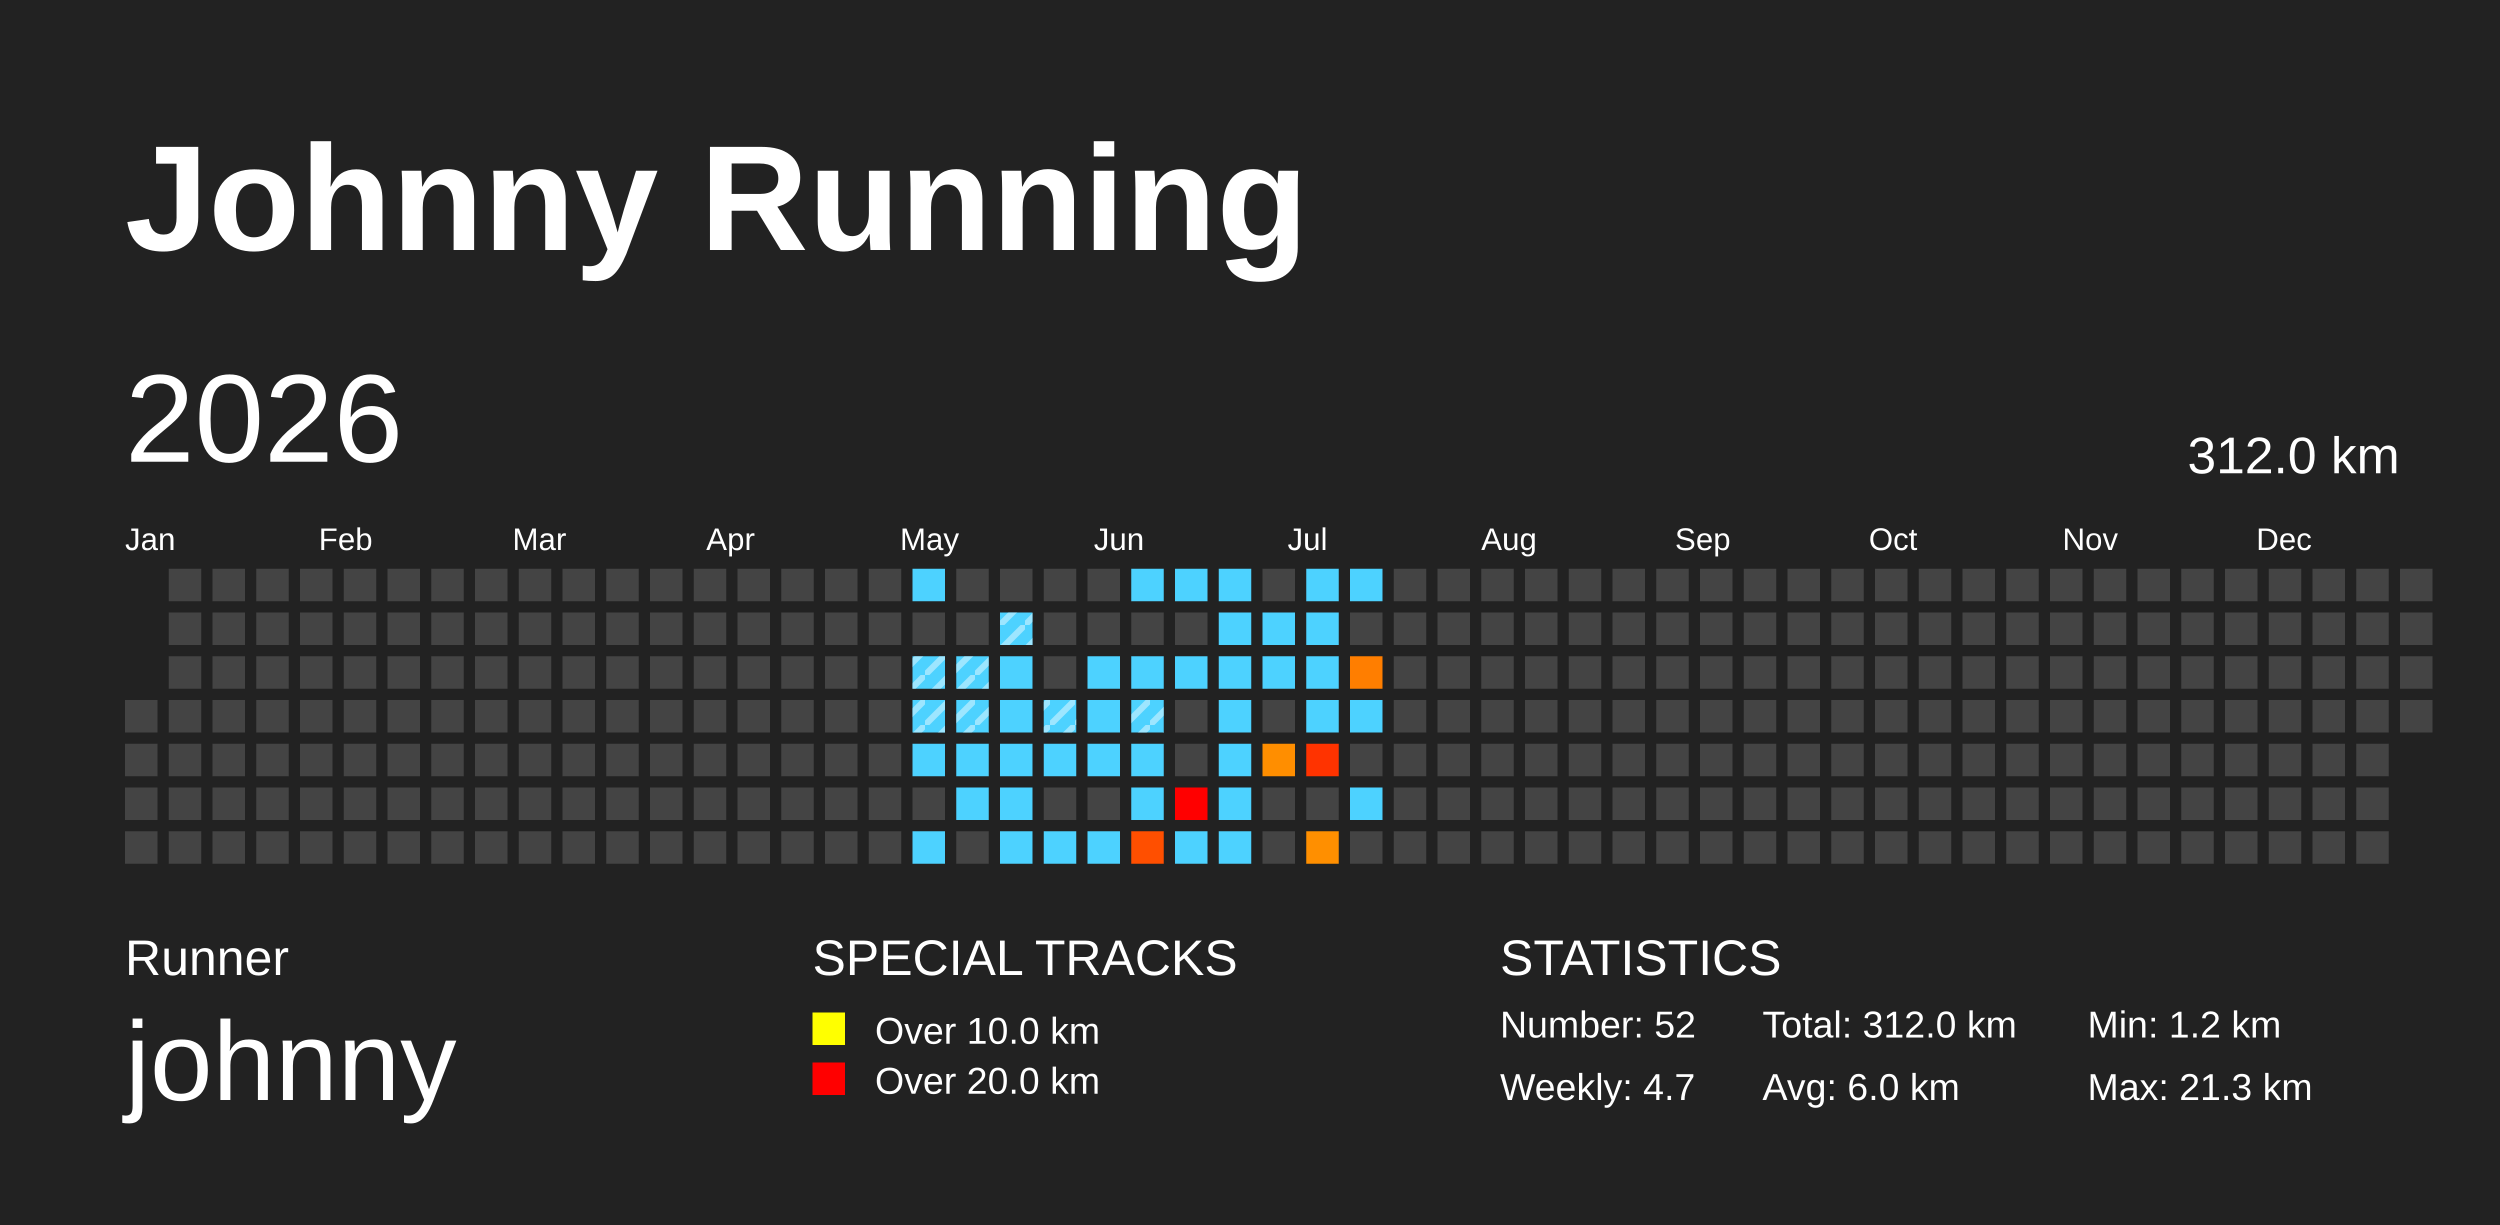
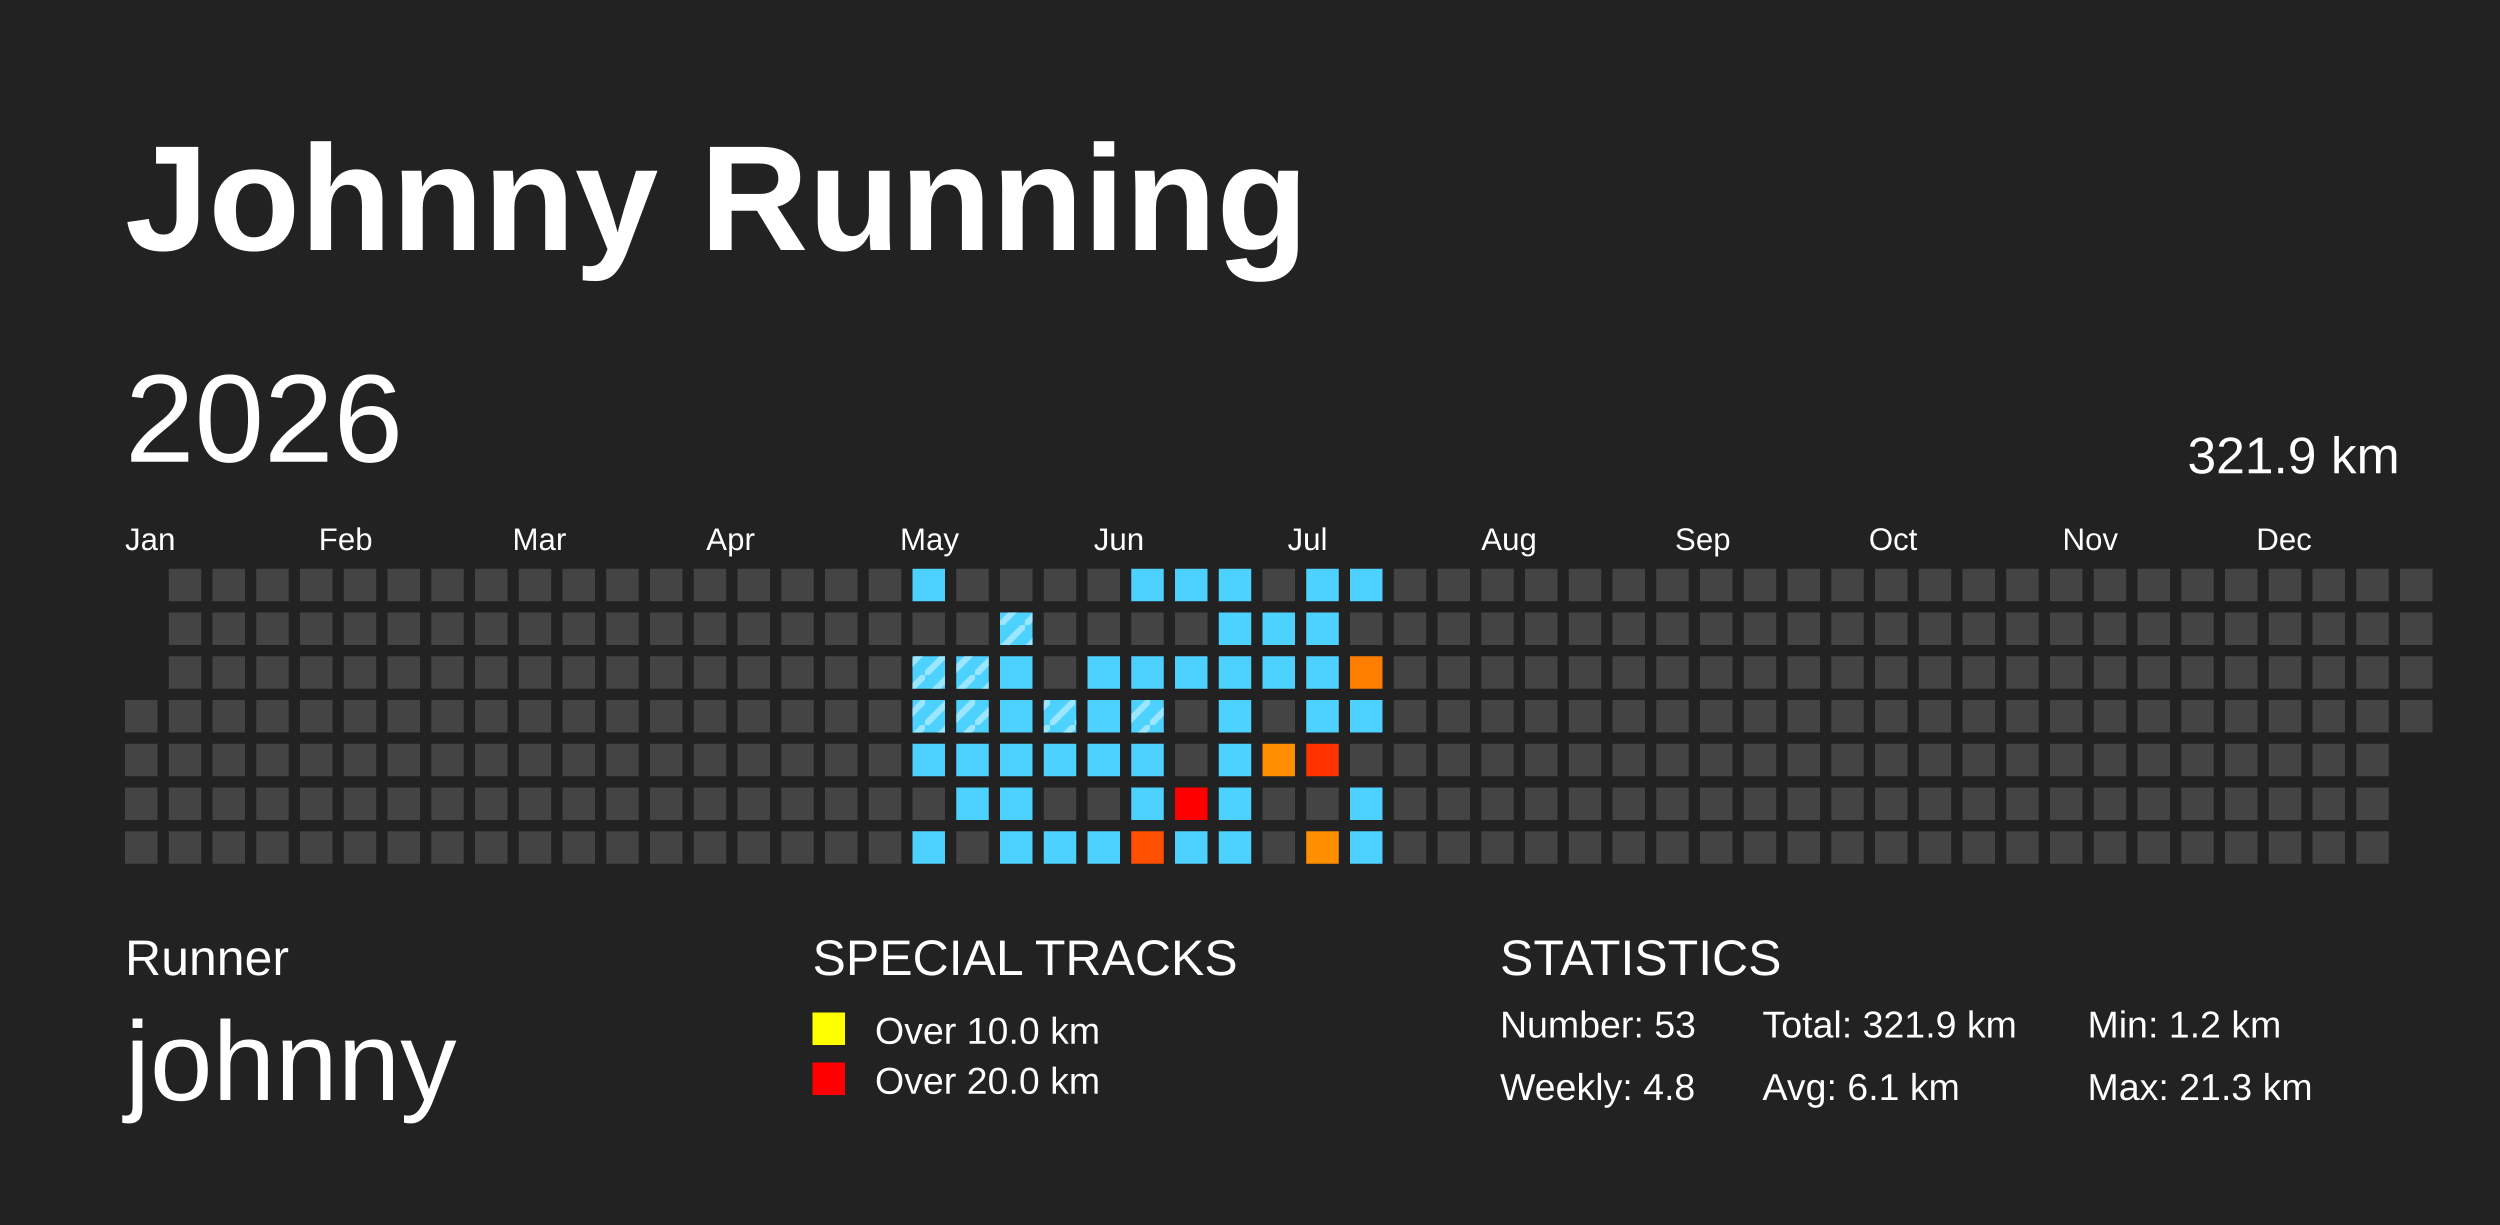
<svg xmlns="http://www.w3.org/2000/svg" baseProfile="full" height="98mm" version="1.1" viewBox="0,0,200,98" width="200mm">
  <defs>
    <pattern height="2" id="indoor-stripe" patternUnits="userSpaceOnUse" width="2">
      <line stroke="white" stroke-opacity="0.45" stroke-width="0.5" x1="0" x2="2" y1="2" y2="0" />
    </pattern>
  </defs>
  <rect fill="#222222" height="98" width="200" x="0" y="0" />
  <text fill="#FFFFFF" style="font-size:12px; font-family:Arial; font-weight:bold;" x="10" y="20">Johnny Running</text>
  <text fill="#FFFFFF" style="font-size:4px; font-family:Arial" x="10" y="78">Runner</text>
  <text fill="#FFFFFF" style="font-size:9px; font-family:Arial" x="10" y="88">johnny</text>
  <text fill="#FFFFFF" style="font-size:4px; font-family:Arial" x="65" y="78">SPECIAL TRACKS</text>
  <rect fill="yellow" height="2.6" width="2.6" x="65" y="81" />
  <text fill="#FFFFFF" style="font-size:3px; font-family:Arial" x="70" y="83.5">Over 10.0 km</text>
  <rect fill="red" height="2.6" width="2.6" x="65" y="85" />
  <text fill="#FFFFFF" style="font-size:3px; font-family:Arial" x="70" y="87.5">Over 20.0 km</text>
  <text fill="#FFFFFF" style="font-size:4px; font-family:Arial" x="120" y="78">STATISTICS</text>
-   <text fill="#FFFFFF" style="font-size:3px; font-family:Arial" x="120" y="83">Number: 52</text>
-   <text fill="#FFFFFF" style="font-size:3px; font-family:Arial" x="120" y="88">Weekly: 4.7</text>
-   <text fill="#FFFFFF" style="font-size:3px; font-family:Arial" x="141" y="83">Total: 312.0 km</text>
-   <text fill="#FFFFFF" style="font-size:3px; font-family:Arial" x="141" y="88">Avg: 6.0 km</text>
+   <text fill="#FFFFFF" style="font-size:3px; font-family:Arial" x="120" y="83">Number: 53</text>
+   <text fill="#FFFFFF" style="font-size:3px; font-family:Arial" x="120" y="88">Weekly: 4.8</text>
+   <text fill="#FFFFFF" style="font-size:3px; font-family:Arial" x="141" y="83">Total: 321.9 km</text>
+   <text fill="#FFFFFF" style="font-size:3px; font-family:Arial" x="141" y="88">Avg: 6.1 km</text>
  <text fill="#FFFFFF" style="font-size:3px; font-family:Arial" x="167" y="83">Min: 1.2 km</text>
  <text fill="#FFFFFF" style="font-size:3px; font-family:Arial" x="167" y="88">Max: 21.3 km</text>
  <text dominant-baseline="hanging" fill="#FFFFFF" style="font-size:10.0px; font-family:Arial;" x="10" y="30">2026</text>
-   <text dominant-baseline="hanging" fill="#FFFFFF" style="font-size:4.125px; font-family:Arial;" x="175" y="35">312.0 km</text>
+   <text dominant-baseline="hanging" fill="#FFFFFF" style="font-size:4.125px; font-family:Arial;" x="175" y="35">321.9 km</text>
  <text fill="#FFFFFF" style="font-size:2.5px; font-family:Arial" x="10.0" y="44">Jan</text>
  <text fill="#FFFFFF" style="font-size:2.5px; font-family:Arial" x="25.5" y="44">Feb</text>
  <text fill="#FFFFFF" style="font-size:2.5px; font-family:Arial" x="41.0" y="44">Mar</text>
  <text fill="#FFFFFF" style="font-size:2.5px; font-family:Arial" x="56.5" y="44">Apr</text>
  <text fill="#FFFFFF" style="font-size:2.5px; font-family:Arial" x="72.0" y="44">May</text>
  <text fill="#FFFFFF" style="font-size:2.5px; font-family:Arial" x="87.5" y="44">Jun</text>
  <text fill="#FFFFFF" style="font-size:2.5px; font-family:Arial" x="103.0" y="44">Jul</text>
  <text fill="#FFFFFF" style="font-size:2.5px; font-family:Arial" x="118.5" y="44">Aug</text>
  <text fill="#FFFFFF" style="font-size:2.5px; font-family:Arial" x="134.0" y="44">Sep</text>
  <text fill="#FFFFFF" style="font-size:2.5px; font-family:Arial" x="149.5" y="44">Oct</text>
  <text fill="#FFFFFF" style="font-size:2.5px; font-family:Arial" x="165.0" y="44">Nov</text>
  <text fill="#FFFFFF" style="font-size:2.5px; font-family:Arial" x="180.5" y="44">Dec</text>
  <rect fill="#444444" height="2.6" width="2.6" x="10.0" y="56.0" />
  <rect fill="#444444" height="2.6" width="2.6" x="10.0" y="59.5" />
  <rect fill="#444444" height="2.6" width="2.6" x="10.0" y="63.0" />
  <rect fill="#444444" height="2.6" width="2.6" x="10.0" y="66.5" />
  <rect fill="#444444" height="2.6" width="2.6" x="13.5" y="45.5" />
  <rect fill="#444444" height="2.6" width="2.6" x="13.5" y="49.0" />
  <rect fill="#444444" height="2.6" width="2.6" x="13.5" y="52.5" />
  <rect fill="#444444" height="2.6" width="2.6" x="13.5" y="56.0" />
  <rect fill="#444444" height="2.6" width="2.6" x="13.5" y="59.5" />
  <rect fill="#444444" height="2.6" width="2.6" x="13.5" y="63.0" />
  <rect fill="#444444" height="2.6" width="2.6" x="13.5" y="66.5" />
  <rect fill="#444444" height="2.6" width="2.6" x="17.0" y="45.5" />
  <rect fill="#444444" height="2.6" width="2.6" x="17.0" y="49.0" />
  <rect fill="#444444" height="2.6" width="2.6" x="17.0" y="52.5" />
  <rect fill="#444444" height="2.6" width="2.6" x="17.0" y="56.0" />
  <rect fill="#444444" height="2.6" width="2.6" x="17.0" y="59.5" />
  <rect fill="#444444" height="2.6" width="2.6" x="17.0" y="63.0" />
  <rect fill="#444444" height="2.6" width="2.6" x="17.0" y="66.5" />
  <rect fill="#444444" height="2.6" width="2.6" x="20.5" y="45.5" />
  <rect fill="#444444" height="2.6" width="2.6" x="20.5" y="49.0" />
  <rect fill="#444444" height="2.6" width="2.6" x="20.5" y="52.5" />
  <rect fill="#444444" height="2.6" width="2.6" x="20.5" y="56.0" />
  <rect fill="#444444" height="2.6" width="2.6" x="20.5" y="59.5" />
  <rect fill="#444444" height="2.6" width="2.6" x="20.5" y="63.0" />
  <rect fill="#444444" height="2.6" width="2.6" x="20.5" y="66.5" />
  <rect fill="#444444" height="2.6" width="2.6" x="24.0" y="45.5" />
  <rect fill="#444444" height="2.6" width="2.6" x="24.0" y="49.0" />
  <rect fill="#444444" height="2.6" width="2.6" x="24.0" y="52.5" />
  <rect fill="#444444" height="2.6" width="2.6" x="24.0" y="56.0" />
  <rect fill="#444444" height="2.6" width="2.6" x="24.0" y="59.5" />
  <rect fill="#444444" height="2.6" width="2.6" x="24.0" y="63.0" />
  <rect fill="#444444" height="2.6" width="2.6" x="24.0" y="66.5" />
  <rect fill="#444444" height="2.6" width="2.6" x="27.5" y="45.5" />
  <rect fill="#444444" height="2.6" width="2.6" x="27.5" y="49.0" />
  <rect fill="#444444" height="2.6" width="2.6" x="27.5" y="52.5" />
  <rect fill="#444444" height="2.6" width="2.6" x="27.5" y="56.0" />
  <rect fill="#444444" height="2.6" width="2.6" x="27.5" y="59.5" />
  <rect fill="#444444" height="2.6" width="2.6" x="27.5" y="63.0" />
  <rect fill="#444444" height="2.6" width="2.6" x="27.5" y="66.5" />
  <rect fill="#444444" height="2.6" width="2.6" x="31.0" y="45.5" />
  <rect fill="#444444" height="2.6" width="2.6" x="31.0" y="49.0" />
  <rect fill="#444444" height="2.6" width="2.6" x="31.0" y="52.5" />
  <rect fill="#444444" height="2.6" width="2.6" x="31.0" y="56.0" />
  <rect fill="#444444" height="2.6" width="2.6" x="31.0" y="59.5" />
  <rect fill="#444444" height="2.6" width="2.6" x="31.0" y="63.0" />
  <rect fill="#444444" height="2.6" width="2.6" x="31.0" y="66.5" />
  <rect fill="#444444" height="2.6" width="2.6" x="34.5" y="45.5" />
  <rect fill="#444444" height="2.6" width="2.6" x="34.5" y="49.0" />
  <rect fill="#444444" height="2.6" width="2.6" x="34.5" y="52.5" />
  <rect fill="#444444" height="2.6" width="2.6" x="34.5" y="56.0" />
  <rect fill="#444444" height="2.6" width="2.6" x="34.5" y="59.5" />
  <rect fill="#444444" height="2.6" width="2.6" x="34.5" y="63.0" />
  <rect fill="#444444" height="2.6" width="2.6" x="34.5" y="66.5" />
  <rect fill="#444444" height="2.6" width="2.6" x="38.0" y="45.5" />
  <rect fill="#444444" height="2.6" width="2.6" x="38.0" y="49.0" />
  <rect fill="#444444" height="2.6" width="2.6" x="38.0" y="52.5" />
  <rect fill="#444444" height="2.6" width="2.6" x="38.0" y="56.0" />
  <rect fill="#444444" height="2.6" width="2.6" x="38.0" y="59.5" />
  <rect fill="#444444" height="2.6" width="2.6" x="38.0" y="63.0" />
  <rect fill="#444444" height="2.6" width="2.6" x="38.0" y="66.5" />
  <rect fill="#444444" height="2.6" width="2.6" x="41.5" y="45.5" />
  <rect fill="#444444" height="2.6" width="2.6" x="41.5" y="49.0" />
  <rect fill="#444444" height="2.6" width="2.6" x="41.5" y="52.5" />
  <rect fill="#444444" height="2.6" width="2.6" x="41.5" y="56.0" />
  <rect fill="#444444" height="2.6" width="2.6" x="41.5" y="59.5" />
  <rect fill="#444444" height="2.6" width="2.6" x="41.5" y="63.0" />
  <rect fill="#444444" height="2.6" width="2.6" x="41.5" y="66.5" />
  <rect fill="#444444" height="2.6" width="2.6" x="45.0" y="45.5" />
  <rect fill="#444444" height="2.6" width="2.6" x="45.0" y="49.0" />
  <rect fill="#444444" height="2.6" width="2.6" x="45.0" y="52.5" />
  <rect fill="#444444" height="2.6" width="2.6" x="45.0" y="56.0" />
  <rect fill="#444444" height="2.6" width="2.6" x="45.0" y="59.5" />
  <rect fill="#444444" height="2.6" width="2.6" x="45.0" y="63.0" />
  <rect fill="#444444" height="2.6" width="2.6" x="45.0" y="66.5" />
  <rect fill="#444444" height="2.6" width="2.6" x="48.5" y="45.5" />
  <rect fill="#444444" height="2.6" width="2.6" x="48.5" y="49.0" />
  <rect fill="#444444" height="2.6" width="2.6" x="48.5" y="52.5" />
  <rect fill="#444444" height="2.6" width="2.6" x="48.5" y="56.0" />
  <rect fill="#444444" height="2.6" width="2.6" x="48.5" y="59.5" />
  <rect fill="#444444" height="2.6" width="2.6" x="48.5" y="63.0" />
  <rect fill="#444444" height="2.6" width="2.6" x="48.5" y="66.5" />
  <rect fill="#444444" height="2.6" width="2.6" x="52.0" y="45.5" />
  <rect fill="#444444" height="2.6" width="2.6" x="52.0" y="49.0" />
  <rect fill="#444444" height="2.6" width="2.6" x="52.0" y="52.5" />
  <rect fill="#444444" height="2.6" width="2.6" x="52.0" y="56.0" />
  <rect fill="#444444" height="2.6" width="2.6" x="52.0" y="59.5" />
  <rect fill="#444444" height="2.6" width="2.6" x="52.0" y="63.0" />
  <rect fill="#444444" height="2.6" width="2.6" x="52.0" y="66.5" />
  <rect fill="#444444" height="2.6" width="2.6" x="55.5" y="45.5" />
  <rect fill="#444444" height="2.6" width="2.6" x="55.5" y="49.0" />
  <rect fill="#444444" height="2.6" width="2.6" x="55.5" y="52.5" />
  <rect fill="#444444" height="2.6" width="2.6" x="55.5" y="56.0" />
  <rect fill="#444444" height="2.6" width="2.6" x="55.5" y="59.5" />
  <rect fill="#444444" height="2.6" width="2.6" x="55.5" y="63.0" />
  <rect fill="#444444" height="2.6" width="2.6" x="55.5" y="66.5" />
  <rect fill="#444444" height="2.6" width="2.6" x="59.0" y="45.5" />
  <rect fill="#444444" height="2.6" width="2.6" x="59.0" y="49.0" />
  <rect fill="#444444" height="2.6" width="2.6" x="59.0" y="52.5" />
  <rect fill="#444444" height="2.6" width="2.6" x="59.0" y="56.0" />
  <rect fill="#444444" height="2.6" width="2.6" x="59.0" y="59.5" />
  <rect fill="#444444" height="2.6" width="2.6" x="59.0" y="63.0" />
  <rect fill="#444444" height="2.6" width="2.6" x="59.0" y="66.5" />
  <rect fill="#444444" height="2.6" width="2.6" x="62.5" y="45.5" />
  <rect fill="#444444" height="2.6" width="2.6" x="62.5" y="49.0" />
  <rect fill="#444444" height="2.6" width="2.6" x="62.5" y="52.5" />
  <rect fill="#444444" height="2.6" width="2.6" x="62.5" y="56.0" />
  <rect fill="#444444" height="2.6" width="2.6" x="62.5" y="59.5" />
  <rect fill="#444444" height="2.6" width="2.6" x="62.5" y="63.0" />
  <rect fill="#444444" height="2.6" width="2.6" x="62.5" y="66.5" />
  <rect fill="#444444" height="2.6" width="2.6" x="66.0" y="45.5" />
  <rect fill="#444444" height="2.6" width="2.6" x="66.0" y="49.0" />
  <rect fill="#444444" height="2.6" width="2.6" x="66.0" y="52.5" />
  <rect fill="#444444" height="2.6" width="2.6" x="66.0" y="56.0" />
  <rect fill="#444444" height="2.6" width="2.6" x="66.0" y="59.5" />
  <rect fill="#444444" height="2.6" width="2.6" x="66.0" y="63.0" />
  <rect fill="#444444" height="2.6" width="2.6" x="66.0" y="66.5" />
  <rect fill="#444444" height="2.6" width="2.6" x="69.5" y="45.5" />
  <rect fill="#444444" height="2.6" width="2.6" x="69.5" y="49.0" />
  <rect fill="#444444" height="2.6" width="2.6" x="69.5" y="52.5" />
  <rect fill="#444444" height="2.6" width="2.6" x="69.5" y="56.0" />
  <rect fill="#444444" height="2.6" width="2.6" x="69.5" y="59.5" />
  <rect fill="#444444" height="2.6" width="2.6" x="69.5" y="63.0" />
  <rect fill="#444444" height="2.6" width="2.6" x="69.5" y="66.5" />
  <rect fill="#4dd2ff" height="2.6" width="2.6" x="73.0" y="45.5" />
  <rect fill="#444444" height="2.6" width="2.6" x="73.0" y="49.0" />
  <rect fill="#4dd2ff" height="2.6" width="2.6" x="73.0" y="52.5" />
  <rect fill="url(#indoor-stripe)" height="2.6" style="pointer-events: none;" width="2.6" x="73.0" y="52.5" />
  <rect fill="#4dd2ff" height="2.6" width="2.6" x="73.0" y="56.0" />
  <rect fill="url(#indoor-stripe)" height="2.6" style="pointer-events: none;" width="2.6" x="73.0" y="56.0" />
  <rect fill="#4dd2ff" height="2.6" width="2.6" x="73.0" y="59.5" />
  <rect fill="#444444" height="2.6" width="2.6" x="73.0" y="63.0" />
  <rect fill="#4dd2ff" height="2.6" width="2.6" x="73.0" y="66.5" />
  <rect fill="#444444" height="2.6" width="2.6" x="76.5" y="45.5" />
  <rect fill="#444444" height="2.6" width="2.6" x="76.5" y="49.0" />
  <rect fill="#4dd2ff" height="2.6" width="2.6" x="76.5" y="52.5" />
  <rect fill="url(#indoor-stripe)" height="2.6" style="pointer-events: none;" width="2.6" x="76.5" y="52.5" />
  <rect fill="#4dd2ff" height="2.6" width="2.6" x="76.5" y="56.0" />
  <rect fill="url(#indoor-stripe)" height="2.6" style="pointer-events: none;" width="2.6" x="76.5" y="56.0" />
  <rect fill="#4dd2ff" height="2.6" width="2.6" x="76.5" y="59.5" />
  <rect fill="#4dd2ff" height="2.6" width="2.6" x="76.5" y="63.0" />
  <rect fill="#444444" height="2.6" width="2.6" x="76.5" y="66.5" />
  <rect fill="#444444" height="2.6" width="2.6" x="80.0" y="45.5" />
  <rect fill="#4dd2ff" height="2.6" width="2.6" x="80.0" y="49.0" />
  <rect fill="url(#indoor-stripe)" height="2.6" style="pointer-events: none;" width="2.6" x="80.0" y="49.0" />
  <rect fill="#4dd2ff" height="2.6" width="2.6" x="80.0" y="52.5" />
  <rect fill="#4dd2ff" height="2.6" width="2.6" x="80.0" y="56.0" />
  <rect fill="#4dd2ff" height="2.6" width="2.6" x="80.0" y="59.5" />
  <rect fill="#4dd2ff" height="2.6" width="2.6" x="80.0" y="63.0" />
  <rect fill="#4dd2ff" height="2.6" width="2.6" x="80.0" y="66.5" />
  <rect fill="#444444" height="2.6" width="2.6" x="83.5" y="45.5" />
  <rect fill="#444444" height="2.6" width="2.6" x="83.5" y="49.0" />
  <rect fill="#444444" height="2.6" width="2.6" x="83.5" y="52.5" />
  <rect fill="#4dd2ff" height="2.6" width="2.6" x="83.5" y="56.0" />
  <rect fill="url(#indoor-stripe)" height="2.6" style="pointer-events: none;" width="2.6" x="83.5" y="56.0" />
  <rect fill="#4dd2ff" height="2.6" width="2.6" x="83.5" y="59.5" />
  <rect fill="#444444" height="2.6" width="2.6" x="83.5" y="63.0" />
  <rect fill="#4dd2ff" height="2.6" width="2.6" x="83.5" y="66.5" />
  <rect fill="#444444" height="2.6" width="2.6" x="87.0" y="45.5" />
  <rect fill="#444444" height="2.6" width="2.6" x="87.0" y="49.0" />
  <rect fill="#4dd2ff" height="2.6" width="2.6" x="87.0" y="52.5" />
  <rect fill="#4dd2ff" height="2.6" width="2.6" x="87.0" y="56.0" />
  <rect fill="#4dd2ff" height="2.6" width="2.6" x="87.0" y="59.5" />
  <rect fill="#444444" height="2.6" width="2.6" x="87.0" y="63.0" />
  <rect fill="#4dd2ff" height="2.6" width="2.6" x="87.0" y="66.5" />
  <rect fill="#4dd2ff" height="2.6" width="2.6" x="90.5" y="45.5" />
  <rect fill="#444444" height="2.6" width="2.6" x="90.5" y="49.0" />
  <rect fill="#4dd2ff" height="2.6" width="2.6" x="90.5" y="52.5" />
  <rect fill="#4dd2ff" height="2.6" width="2.6" x="90.5" y="56.0" />
  <rect fill="url(#indoor-stripe)" height="2.6" style="pointer-events: none;" width="2.6" x="90.5" y="56.0" />
  <rect fill="#4dd2ff" height="2.6" width="2.6" x="90.5" y="59.5" />
  <rect fill="#4dd2ff" height="2.6" width="2.6" x="90.5" y="63.0" />
  <rect fill="#ff4f00" height="2.6" width="2.6" x="90.5" y="66.5" />
  <rect fill="#4dd2ff" height="2.6" width="2.6" x="94.0" y="45.5" />
  <rect fill="#444444" height="2.6" width="2.6" x="94.0" y="49.0" />
  <rect fill="#4dd2ff" height="2.6" width="2.6" x="94.0" y="52.5" />
  <rect fill="#444444" height="2.6" width="2.6" x="94.0" y="56.0" />
  <rect fill="#444444" height="2.6" width="2.6" x="94.0" y="59.5" />
  <rect fill="red" height="2.6" width="2.6" x="94.0" y="63.0" />
  <rect fill="#4dd2ff" height="2.6" width="2.6" x="94.0" y="66.5" />
  <rect fill="#4dd2ff" height="2.6" width="2.6" x="97.5" y="45.5" />
  <rect fill="#4dd2ff" height="2.6" width="2.6" x="97.5" y="49.0" />
  <rect fill="#4dd2ff" height="2.6" width="2.6" x="97.5" y="52.5" />
  <rect fill="#4dd2ff" height="2.6" width="2.6" x="97.5" y="56.0" />
  <rect fill="#4dd2ff" height="2.6" width="2.6" x="97.5" y="59.5" />
  <rect fill="#4dd2ff" height="2.6" width="2.6" x="97.5" y="63.0" />
  <rect fill="#4dd2ff" height="2.6" width="2.6" x="97.5" y="66.5" />
  <rect fill="#444444" height="2.6" width="2.6" x="101.0" y="45.5" />
  <rect fill="#4dd2ff" height="2.6" width="2.6" x="101.0" y="49.0" />
  <rect fill="#4dd2ff" height="2.6" width="2.6" x="101.0" y="52.5" />
  <rect fill="#444444" height="2.6" width="2.6" x="101.0" y="56.0" />
  <rect fill="#ff8e00" height="2.6" width="2.6" x="101.0" y="59.5" />
  <rect fill="#444444" height="2.6" width="2.6" x="101.0" y="63.0" />
  <rect fill="#444444" height="2.6" width="2.6" x="101.0" y="66.5" />
  <rect fill="#4dd2ff" height="2.6" width="2.6" x="104.5" y="45.5" />
  <rect fill="#4dd2ff" height="2.6" width="2.6" x="104.5" y="49.0" />
  <rect fill="#4dd2ff" height="2.6" width="2.6" x="104.5" y="52.5" />
  <rect fill="#4dd2ff" height="2.6" width="2.6" x="104.5" y="56.0" />
  <rect fill="#ff3300" height="2.6" width="2.6" x="104.5" y="59.5" />
  <rect fill="#444444" height="2.6" width="2.6" x="104.5" y="63.0" />
  <rect fill="#ff8f00" height="2.6" width="2.6" x="104.5" y="66.5" />
  <rect fill="#4dd2ff" height="2.6" width="2.6" x="108.0" y="45.5" />
  <rect fill="#444444" height="2.6" width="2.6" x="108.0" y="49.0" />
  <rect fill="#ff7e00" height="2.6" width="2.6" x="108.0" y="52.5" />
  <rect fill="#4dd2ff" height="2.6" width="2.6" x="108.0" y="56.0" />
  <rect fill="#444444" height="2.6" width="2.6" x="108.0" y="59.5" />
  <rect fill="#4dd2ff" height="2.6" width="2.6" x="108.0" y="63.0" />
-   <rect fill="#444444" height="2.6" width="2.6" x="108.0" y="66.5" />
+   <rect fill="#4dd2ff" height="2.6" width="2.6" x="108.0" y="66.5" />
  <rect fill="#444444" height="2.6" width="2.6" x="111.5" y="45.5" />
  <rect fill="#444444" height="2.6" width="2.6" x="111.5" y="49.0" />
  <rect fill="#444444" height="2.6" width="2.6" x="111.5" y="52.5" />
  <rect fill="#444444" height="2.6" width="2.6" x="111.5" y="56.0" />
  <rect fill="#444444" height="2.6" width="2.6" x="111.5" y="59.5" />
  <rect fill="#444444" height="2.6" width="2.6" x="111.5" y="63.0" />
  <rect fill="#444444" height="2.6" width="2.6" x="111.5" y="66.5" />
  <rect fill="#444444" height="2.6" width="2.6" x="115.0" y="45.5" />
  <rect fill="#444444" height="2.6" width="2.6" x="115.0" y="49.0" />
  <rect fill="#444444" height="2.6" width="2.6" x="115.0" y="52.5" />
  <rect fill="#444444" height="2.6" width="2.6" x="115.0" y="56.0" />
  <rect fill="#444444" height="2.6" width="2.6" x="115.0" y="59.5" />
  <rect fill="#444444" height="2.6" width="2.6" x="115.0" y="63.0" />
  <rect fill="#444444" height="2.6" width="2.6" x="115.0" y="66.5" />
  <rect fill="#444444" height="2.6" width="2.6" x="118.5" y="45.5" />
  <rect fill="#444444" height="2.6" width="2.6" x="118.5" y="49.0" />
  <rect fill="#444444" height="2.6" width="2.6" x="118.5" y="52.5" />
  <rect fill="#444444" height="2.6" width="2.6" x="118.5" y="56.0" />
  <rect fill="#444444" height="2.6" width="2.6" x="118.5" y="59.5" />
  <rect fill="#444444" height="2.6" width="2.6" x="118.5" y="63.0" />
  <rect fill="#444444" height="2.6" width="2.6" x="118.5" y="66.5" />
  <rect fill="#444444" height="2.6" width="2.6" x="122.0" y="45.5" />
  <rect fill="#444444" height="2.6" width="2.6" x="122.0" y="49.0" />
  <rect fill="#444444" height="2.6" width="2.6" x="122.0" y="52.5" />
  <rect fill="#444444" height="2.6" width="2.6" x="122.0" y="56.0" />
  <rect fill="#444444" height="2.6" width="2.6" x="122.0" y="59.5" />
  <rect fill="#444444" height="2.6" width="2.6" x="122.0" y="63.0" />
  <rect fill="#444444" height="2.6" width="2.6" x="122.0" y="66.5" />
  <rect fill="#444444" height="2.6" width="2.6" x="125.5" y="45.5" />
  <rect fill="#444444" height="2.6" width="2.6" x="125.5" y="49.0" />
  <rect fill="#444444" height="2.6" width="2.6" x="125.5" y="52.5" />
  <rect fill="#444444" height="2.6" width="2.6" x="125.5" y="56.0" />
  <rect fill="#444444" height="2.6" width="2.6" x="125.5" y="59.5" />
  <rect fill="#444444" height="2.6" width="2.6" x="125.5" y="63.0" />
  <rect fill="#444444" height="2.6" width="2.6" x="125.5" y="66.5" />
  <rect fill="#444444" height="2.6" width="2.6" x="129.0" y="45.5" />
  <rect fill="#444444" height="2.6" width="2.6" x="129.0" y="49.0" />
  <rect fill="#444444" height="2.6" width="2.6" x="129.0" y="52.5" />
  <rect fill="#444444" height="2.6" width="2.6" x="129.0" y="56.0" />
  <rect fill="#444444" height="2.6" width="2.6" x="129.0" y="59.5" />
  <rect fill="#444444" height="2.6" width="2.6" x="129.0" y="63.0" />
  <rect fill="#444444" height="2.6" width="2.6" x="129.0" y="66.5" />
  <rect fill="#444444" height="2.6" width="2.6" x="132.5" y="45.5" />
  <rect fill="#444444" height="2.6" width="2.6" x="132.5" y="49.0" />
  <rect fill="#444444" height="2.6" width="2.6" x="132.5" y="52.5" />
  <rect fill="#444444" height="2.6" width="2.6" x="132.5" y="56.0" />
  <rect fill="#444444" height="2.6" width="2.6" x="132.5" y="59.5" />
  <rect fill="#444444" height="2.6" width="2.6" x="132.5" y="63.0" />
  <rect fill="#444444" height="2.6" width="2.6" x="132.5" y="66.5" />
  <rect fill="#444444" height="2.6" width="2.6" x="136.0" y="45.5" />
  <rect fill="#444444" height="2.6" width="2.6" x="136.0" y="49.0" />
  <rect fill="#444444" height="2.6" width="2.6" x="136.0" y="52.5" />
  <rect fill="#444444" height="2.6" width="2.6" x="136.0" y="56.0" />
  <rect fill="#444444" height="2.6" width="2.6" x="136.0" y="59.5" />
  <rect fill="#444444" height="2.6" width="2.6" x="136.0" y="63.0" />
  <rect fill="#444444" height="2.6" width="2.6" x="136.0" y="66.5" />
  <rect fill="#444444" height="2.6" width="2.6" x="139.5" y="45.5" />
  <rect fill="#444444" height="2.6" width="2.6" x="139.5" y="49.0" />
  <rect fill="#444444" height="2.6" width="2.6" x="139.5" y="52.5" />
  <rect fill="#444444" height="2.6" width="2.6" x="139.5" y="56.0" />
  <rect fill="#444444" height="2.6" width="2.6" x="139.5" y="59.5" />
  <rect fill="#444444" height="2.6" width="2.6" x="139.5" y="63.0" />
  <rect fill="#444444" height="2.6" width="2.6" x="139.5" y="66.5" />
  <rect fill="#444444" height="2.6" width="2.6" x="143.0" y="45.5" />
  <rect fill="#444444" height="2.6" width="2.6" x="143.0" y="49.0" />
  <rect fill="#444444" height="2.6" width="2.6" x="143.0" y="52.5" />
  <rect fill="#444444" height="2.6" width="2.6" x="143.0" y="56.0" />
  <rect fill="#444444" height="2.6" width="2.6" x="143.0" y="59.5" />
  <rect fill="#444444" height="2.6" width="2.6" x="143.0" y="63.0" />
  <rect fill="#444444" height="2.6" width="2.6" x="143.0" y="66.5" />
  <rect fill="#444444" height="2.6" width="2.6" x="146.5" y="45.5" />
  <rect fill="#444444" height="2.6" width="2.6" x="146.5" y="49.0" />
  <rect fill="#444444" height="2.6" width="2.6" x="146.5" y="52.5" />
  <rect fill="#444444" height="2.6" width="2.6" x="146.5" y="56.0" />
  <rect fill="#444444" height="2.6" width="2.6" x="146.5" y="59.5" />
  <rect fill="#444444" height="2.6" width="2.6" x="146.5" y="63.0" />
  <rect fill="#444444" height="2.6" width="2.6" x="146.5" y="66.5" />
  <rect fill="#444444" height="2.6" width="2.6" x="150.0" y="45.5" />
  <rect fill="#444444" height="2.6" width="2.6" x="150.0" y="49.0" />
  <rect fill="#444444" height="2.6" width="2.6" x="150.0" y="52.5" />
  <rect fill="#444444" height="2.6" width="2.6" x="150.0" y="56.0" />
  <rect fill="#444444" height="2.6" width="2.6" x="150.0" y="59.5" />
  <rect fill="#444444" height="2.6" width="2.6" x="150.0" y="63.0" />
  <rect fill="#444444" height="2.6" width="2.6" x="150.0" y="66.5" />
  <rect fill="#444444" height="2.6" width="2.6" x="153.5" y="45.5" />
  <rect fill="#444444" height="2.6" width="2.6" x="153.5" y="49.0" />
  <rect fill="#444444" height="2.6" width="2.6" x="153.5" y="52.5" />
  <rect fill="#444444" height="2.6" width="2.6" x="153.5" y="56.0" />
  <rect fill="#444444" height="2.6" width="2.6" x="153.5" y="59.5" />
  <rect fill="#444444" height="2.6" width="2.6" x="153.5" y="63.0" />
  <rect fill="#444444" height="2.6" width="2.6" x="153.5" y="66.5" />
  <rect fill="#444444" height="2.6" width="2.6" x="157.0" y="45.5" />
  <rect fill="#444444" height="2.6" width="2.6" x="157.0" y="49.0" />
  <rect fill="#444444" height="2.6" width="2.6" x="157.0" y="52.5" />
  <rect fill="#444444" height="2.6" width="2.6" x="157.0" y="56.0" />
  <rect fill="#444444" height="2.6" width="2.6" x="157.0" y="59.5" />
  <rect fill="#444444" height="2.6" width="2.6" x="157.0" y="63.0" />
  <rect fill="#444444" height="2.6" width="2.6" x="157.0" y="66.5" />
  <rect fill="#444444" height="2.6" width="2.6" x="160.5" y="45.5" />
  <rect fill="#444444" height="2.6" width="2.6" x="160.5" y="49.0" />
  <rect fill="#444444" height="2.6" width="2.6" x="160.5" y="52.5" />
  <rect fill="#444444" height="2.6" width="2.6" x="160.5" y="56.0" />
  <rect fill="#444444" height="2.6" width="2.6" x="160.5" y="59.5" />
  <rect fill="#444444" height="2.6" width="2.6" x="160.5" y="63.0" />
  <rect fill="#444444" height="2.6" width="2.6" x="160.5" y="66.5" />
  <rect fill="#444444" height="2.6" width="2.6" x="164.0" y="45.5" />
  <rect fill="#444444" height="2.6" width="2.6" x="164.0" y="49.0" />
  <rect fill="#444444" height="2.6" width="2.6" x="164.0" y="52.5" />
  <rect fill="#444444" height="2.6" width="2.6" x="164.0" y="56.0" />
  <rect fill="#444444" height="2.6" width="2.6" x="164.0" y="59.5" />
  <rect fill="#444444" height="2.6" width="2.6" x="164.0" y="63.0" />
  <rect fill="#444444" height="2.6" width="2.6" x="164.0" y="66.5" />
  <rect fill="#444444" height="2.6" width="2.6" x="167.5" y="45.5" />
  <rect fill="#444444" height="2.6" width="2.6" x="167.5" y="49.0" />
  <rect fill="#444444" height="2.6" width="2.6" x="167.5" y="52.5" />
  <rect fill="#444444" height="2.6" width="2.6" x="167.5" y="56.0" />
  <rect fill="#444444" height="2.6" width="2.6" x="167.5" y="59.5" />
  <rect fill="#444444" height="2.6" width="2.6" x="167.5" y="63.0" />
  <rect fill="#444444" height="2.6" width="2.6" x="167.5" y="66.5" />
  <rect fill="#444444" height="2.6" width="2.6" x="171.0" y="45.5" />
  <rect fill="#444444" height="2.6" width="2.6" x="171.0" y="49.0" />
  <rect fill="#444444" height="2.6" width="2.6" x="171.0" y="52.5" />
  <rect fill="#444444" height="2.6" width="2.6" x="171.0" y="56.0" />
  <rect fill="#444444" height="2.6" width="2.6" x="171.0" y="59.5" />
  <rect fill="#444444" height="2.6" width="2.6" x="171.0" y="63.0" />
  <rect fill="#444444" height="2.6" width="2.6" x="171.0" y="66.5" />
  <rect fill="#444444" height="2.6" width="2.6" x="174.5" y="45.5" />
  <rect fill="#444444" height="2.6" width="2.6" x="174.5" y="49.0" />
  <rect fill="#444444" height="2.6" width="2.6" x="174.5" y="52.5" />
  <rect fill="#444444" height="2.6" width="2.6" x="174.5" y="56.0" />
  <rect fill="#444444" height="2.6" width="2.6" x="174.5" y="59.5" />
  <rect fill="#444444" height="2.6" width="2.6" x="174.5" y="63.0" />
  <rect fill="#444444" height="2.6" width="2.6" x="174.5" y="66.5" />
  <rect fill="#444444" height="2.6" width="2.6" x="178.0" y="45.5" />
  <rect fill="#444444" height="2.6" width="2.6" x="178.0" y="49.0" />
  <rect fill="#444444" height="2.6" width="2.6" x="178.0" y="52.5" />
  <rect fill="#444444" height="2.6" width="2.6" x="178.0" y="56.0" />
  <rect fill="#444444" height="2.6" width="2.6" x="178.0" y="59.5" />
  <rect fill="#444444" height="2.6" width="2.6" x="178.0" y="63.0" />
  <rect fill="#444444" height="2.6" width="2.6" x="178.0" y="66.5" />
  <rect fill="#444444" height="2.6" width="2.6" x="181.5" y="45.5" />
  <rect fill="#444444" height="2.6" width="2.6" x="181.5" y="49.0" />
  <rect fill="#444444" height="2.6" width="2.6" x="181.5" y="52.5" />
  <rect fill="#444444" height="2.6" width="2.6" x="181.5" y="56.0" />
  <rect fill="#444444" height="2.6" width="2.6" x="181.5" y="59.5" />
  <rect fill="#444444" height="2.6" width="2.6" x="181.5" y="63.0" />
  <rect fill="#444444" height="2.6" width="2.6" x="181.5" y="66.5" />
  <rect fill="#444444" height="2.6" width="2.6" x="185.0" y="45.5" />
  <rect fill="#444444" height="2.6" width="2.6" x="185.0" y="49.0" />
  <rect fill="#444444" height="2.6" width="2.6" x="185.0" y="52.5" />
  <rect fill="#444444" height="2.6" width="2.6" x="185.0" y="56.0" />
  <rect fill="#444444" height="2.6" width="2.6" x="185.0" y="59.5" />
  <rect fill="#444444" height="2.6" width="2.6" x="185.0" y="63.0" />
  <rect fill="#444444" height="2.6" width="2.6" x="185.0" y="66.5" />
  <rect fill="#444444" height="2.6" width="2.6" x="188.5" y="45.5" />
  <rect fill="#444444" height="2.6" width="2.6" x="188.5" y="49.0" />
  <rect fill="#444444" height="2.6" width="2.6" x="188.5" y="52.5" />
  <rect fill="#444444" height="2.6" width="2.6" x="188.5" y="56.0" />
  <rect fill="#444444" height="2.6" width="2.6" x="188.5" y="59.5" />
  <rect fill="#444444" height="2.6" width="2.6" x="188.5" y="63.0" />
  <rect fill="#444444" height="2.6" width="2.6" x="188.5" y="66.5" />
  <rect fill="#444444" height="2.6" width="2.6" x="192.0" y="45.5" />
  <rect fill="#444444" height="2.6" width="2.6" x="192.0" y="49.0" />
  <rect fill="#444444" height="2.6" width="2.6" x="192.0" y="52.5" />
  <rect fill="#444444" height="2.6" width="2.6" x="192.0" y="56.0" />
</svg>
